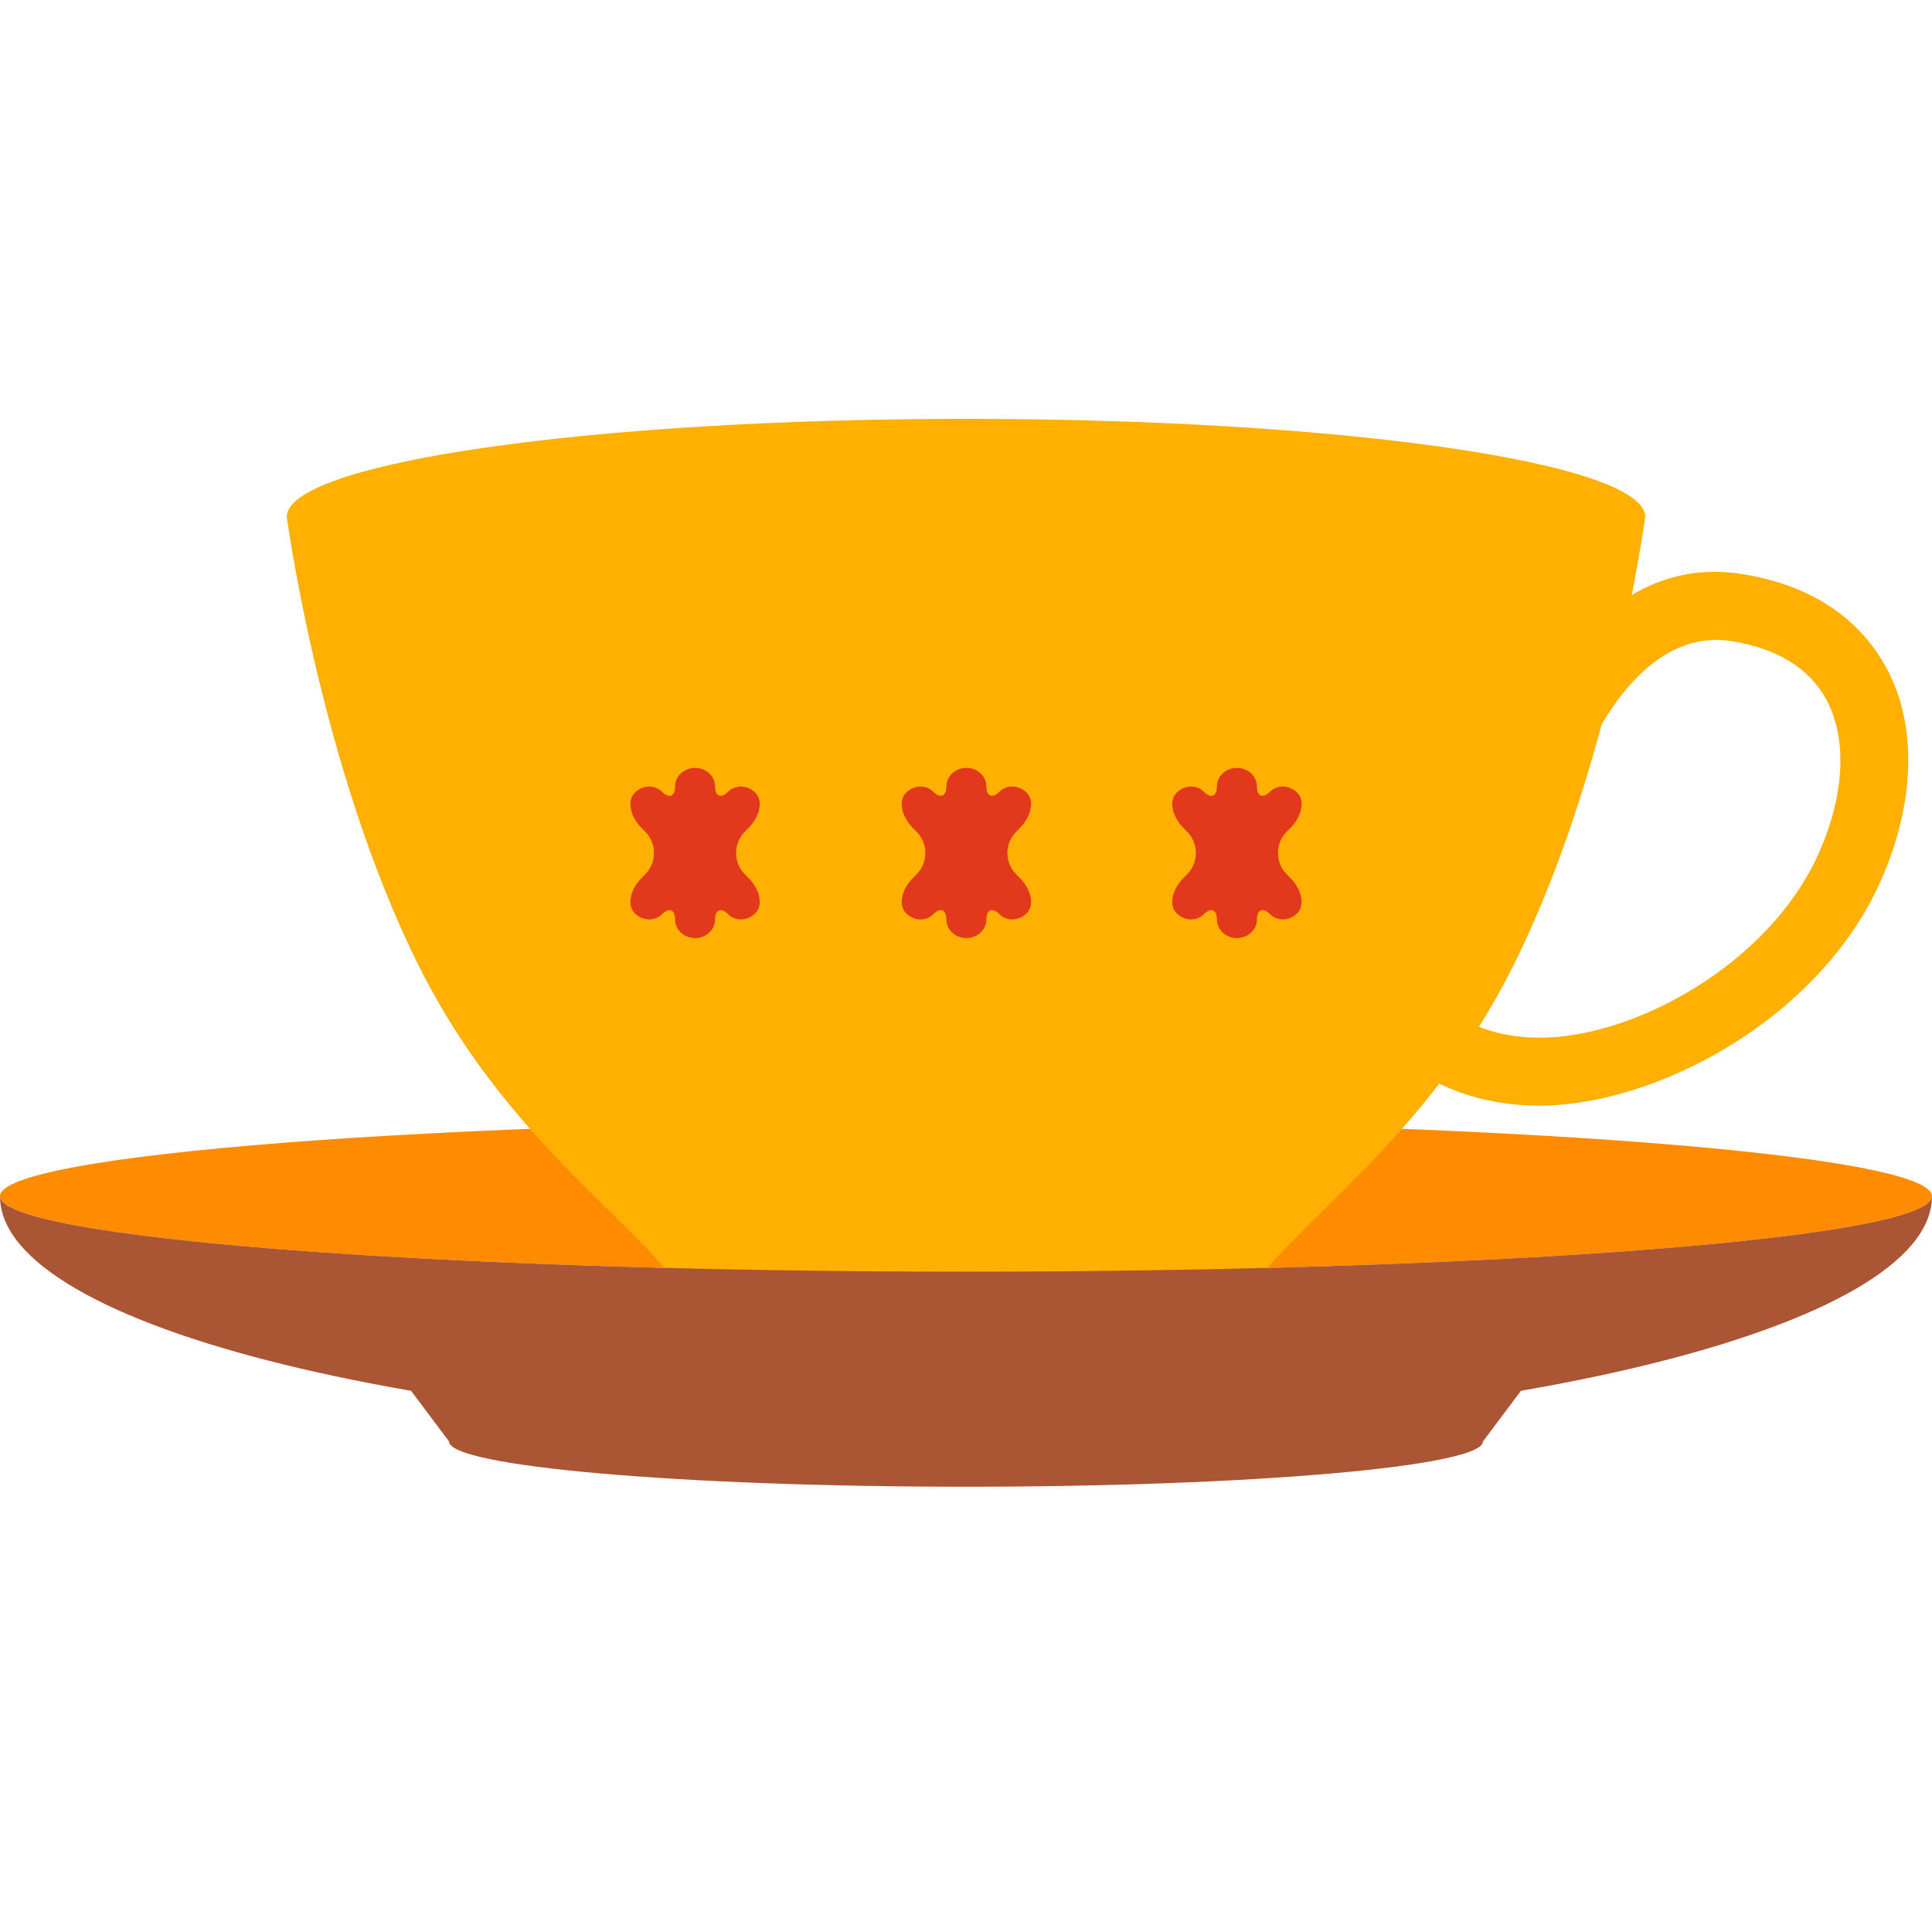
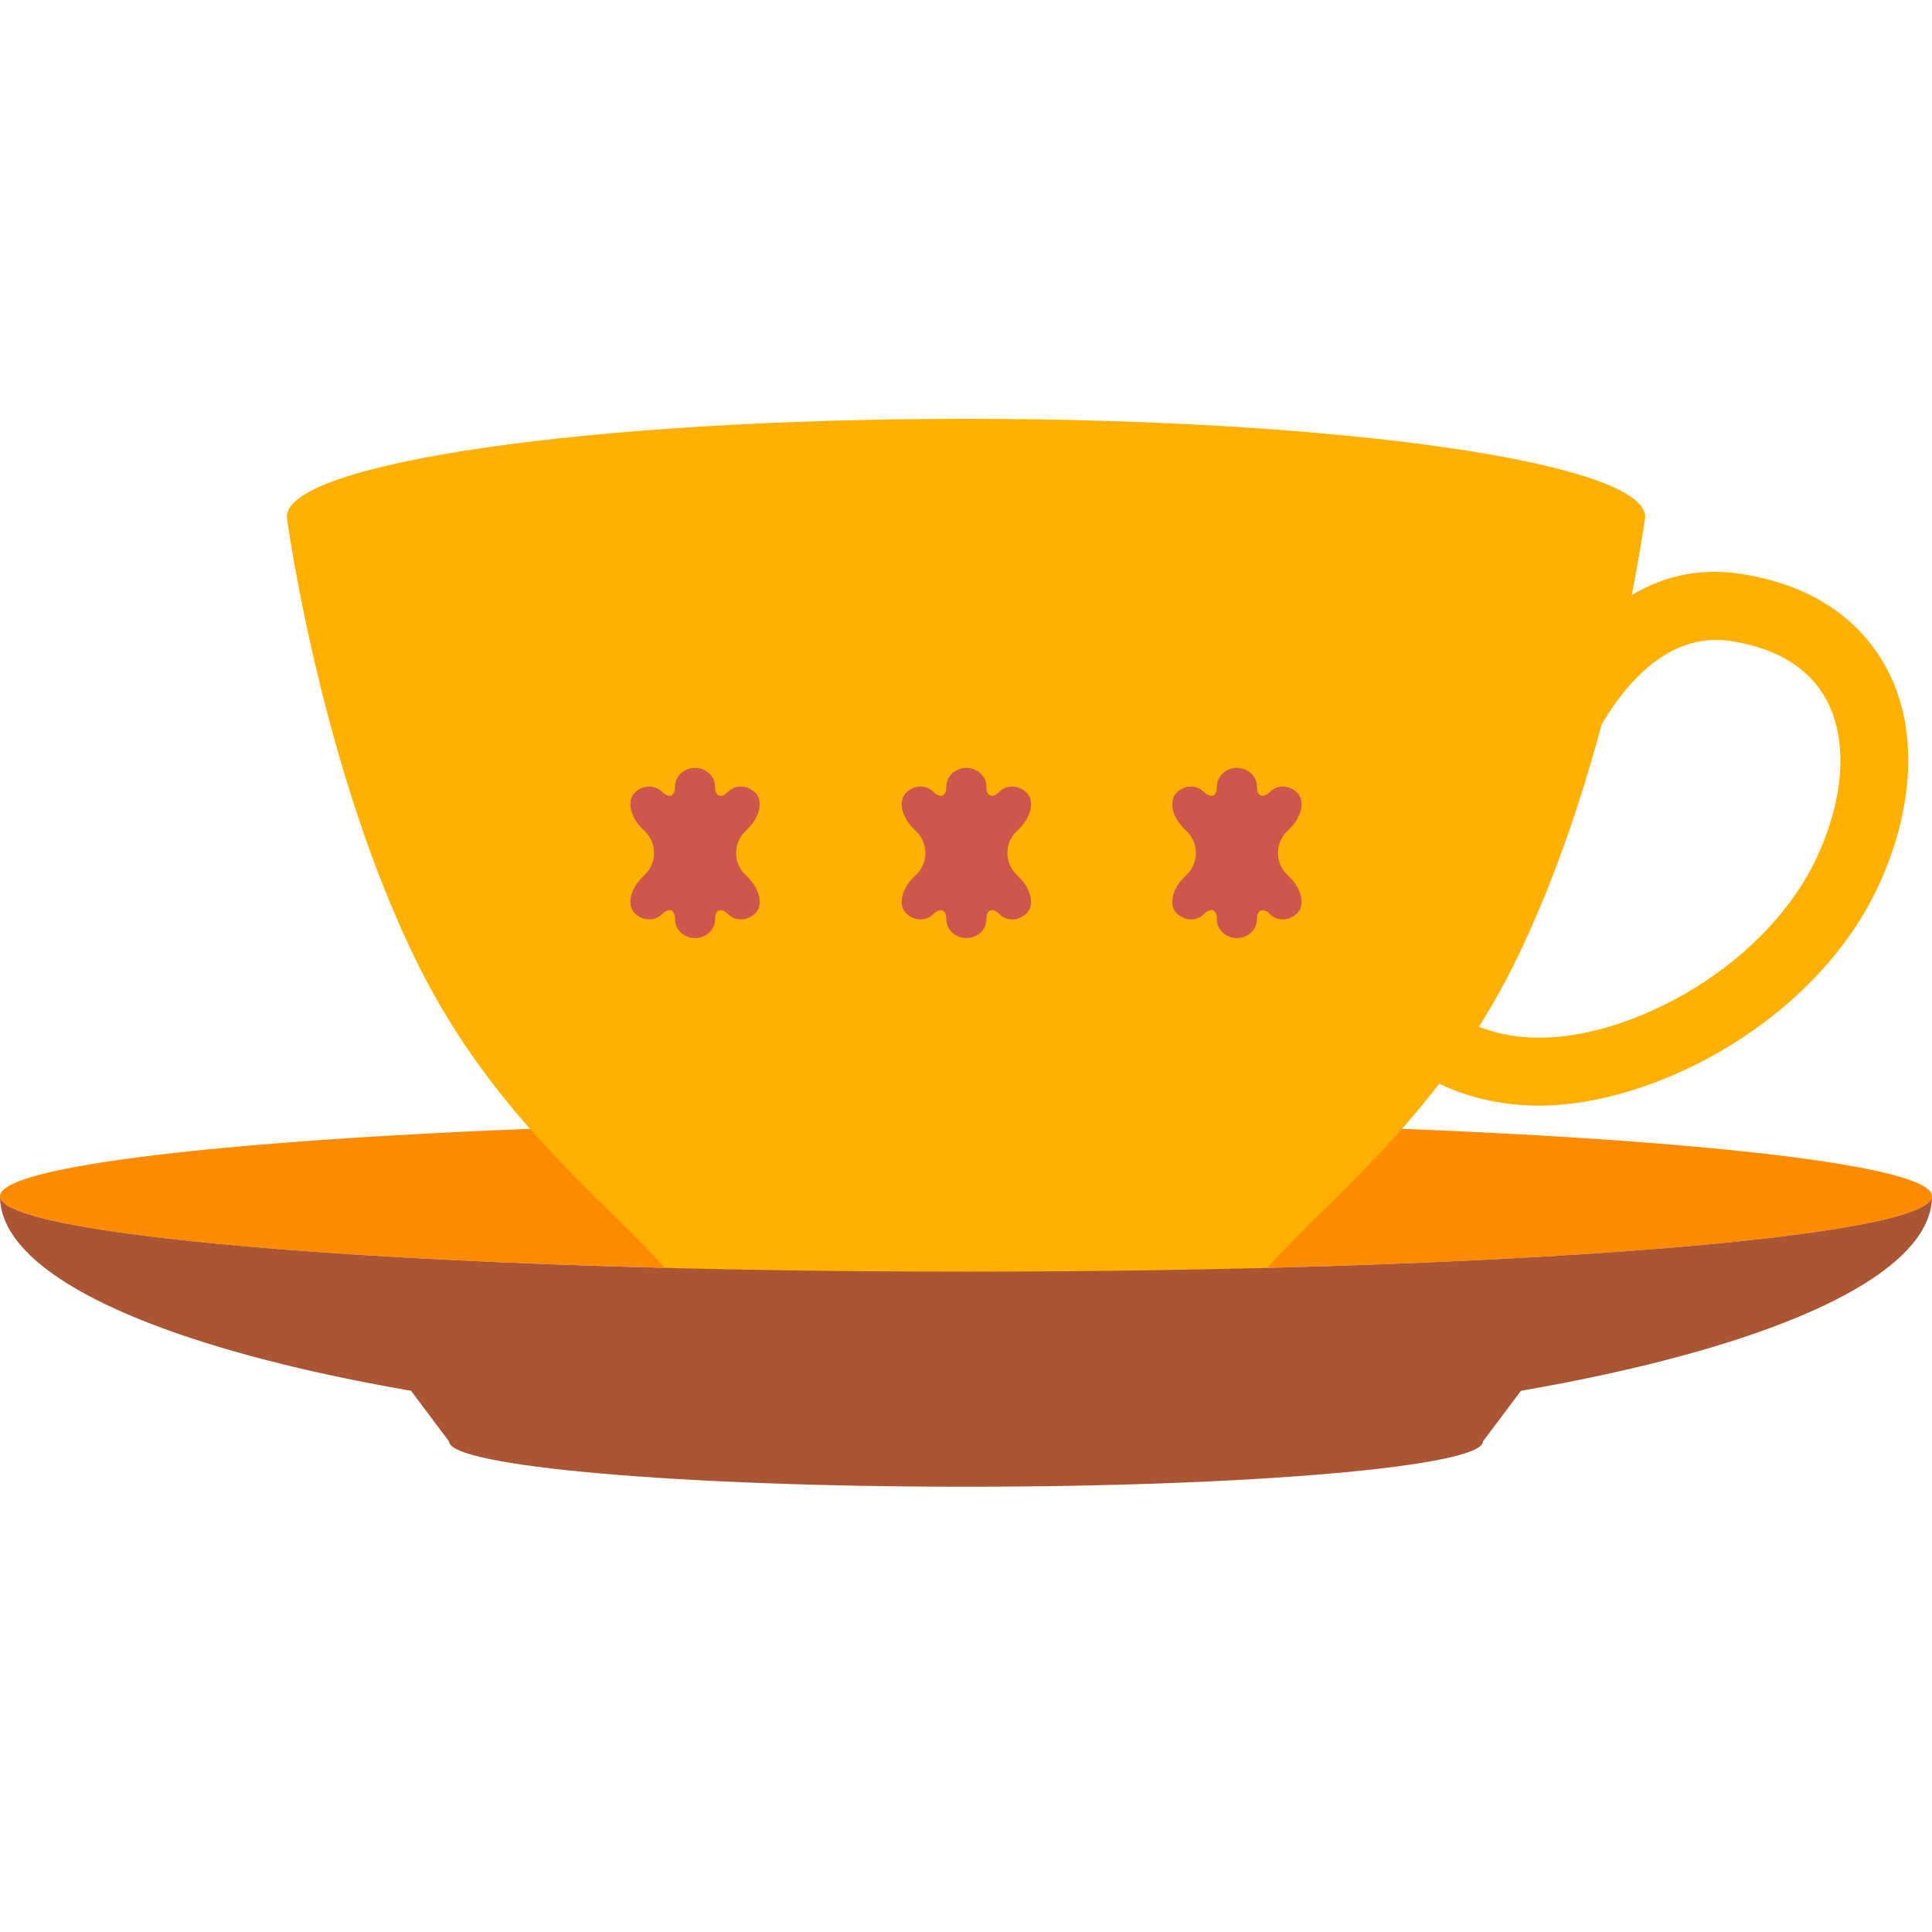
<svg xmlns="http://www.w3.org/2000/svg" version="1.1" x="0" y="0" viewBox="0 0 512 512" xml:space="preserve">
  <style type="text/css">.st0{fill:#ffb000}.st2{fill:#a53}</style>
  <path class="st0" d="M408 293c-33.4 0-46.8-23.1-47.3-24.1l15.7-8.8c.3.5 9.1 14.9 31.7 14.9 25.1 0 60.8-19.6 73.8-48.7 7-15.6 7.7-30.5 2.1-40.9-4.6-8.4-13.1-13.6-25.2-15.5-27.5-4.3-41.4 37-41.6 37.4l-17.1-5.6c.8-2.3 18.9-56.2 61.4-49.6 22.4 3.5 33.2 15.3 38.3 24.7 8.4 15.3 7.8 36.1-1.5 56.9-16.4 36.6-59.6 59.3-90.3 59.3z" />
  <ellipse cx="256" cy="317" rx="256" ry="20" fill="#ff8b00" />
  <path class="st0" d="M256 111c-99.4 0-180 11.6-180 26 0 0 9 67 35 119s66 72 75 95h140c9-23 49-43 75-95s35-119 35-119c0-14.4-80.6-26-180-26z" />
  <path class="st2" d="M256 337c-141.4 0-256-9-256-20 0 34.8 114.6 63 256 63s256-28.2 256-63c0 11-114.6 20-256 20z" />
  <ellipse class="st2" cx="256" cy="382" rx="137" ry="12" />
  <path class="st2" d="M104 362l15 20h13l100-20zm304 0l-15 20h-13l-100-20z" />
-   <path d="M341 220.4c-3.1 3.1-3.1 8.2 0 11.3l.9.9c3.1 3.1 4 7.3 1.9 9.4-2.1 2.1-5.3 2.2-7.2.3s-3.5-1.3-3.5 1.4-2.4 4.9-5.3 4.9-5.3-2.2-5.3-4.9-1.6-3.3-3.5-1.4-5.1 1.8-7.2-.3c-2.1-2.1-1.2-6.3 1.9-9.4l.9-.9c3.1-3.1 3.1-8.2 0-11.3l-.9-.9c-3.1-3.1-4-7.3-1.9-9.4 2.1-2.1 5.3-2.2 7.2-.3s3.5 1.3 3.5-1.4 2.4-4.9 5.3-4.9 5.3 2.2 5.3 4.9 1.6 3.3 3.5 1.4 5.1-1.8 7.2.3c2.1 2.1 1.2 6.3-1.9 9.4l-.9.9zm-70.8-.9c3.1-3.1 4-7.3 1.9-9.4-2.1-2.1-5.3-2.2-7.2-.3-1.9 1.9-3.5 1.3-3.5-1.4s-2.4-4.9-5.3-4.9-5.3 2.2-5.3 4.9-1.6 3.3-3.5 1.4-5.1-1.8-7.2.3c-2.1 2.1-1.2 6.3 1.9 9.4l.9.9c3.1 3.1 3.1 8.2 0 11.3l-.9.9c-3.1 3.1-4 7.3-1.9 9.4 2.1 2.1 5.3 2.2 7.2.3s3.5-1.3 3.5 1.4 2.4 4.9 5.3 4.9 5.3-2.2 5.3-4.9 1.6-3.3 3.5-1.4 5.1 1.8 7.2-.3c2.1-2.1 1.2-6.3-1.9-9.4l-.9-.9c-3.1-3.1-3.1-8.2 0-11.3l.9-.9zm-71.9 0c3.1-3.1 4-7.3 1.9-9.4-2.1-2.1-5.3-2.2-7.2-.3s-3.5 1.3-3.5-1.4-2.4-4.9-5.3-4.9-5.3 2.2-5.3 4.9-1.6 3.3-3.5 1.4-5.1-1.8-7.2.3c-2.1 2.1-1.2 6.3 1.9 9.4l.9.9c3.1 3.1 3.1 8.2 0 11.3l-.9.9c-3.1 3.1-4 7.3-1.9 9.4 2.1 2.1 5.3 2.2 7.2.3s3.5-1.3 3.5 1.4 2.4 4.9 5.3 4.9 5.3-2.2 5.3-4.9 1.6-3.3 3.5-1.4 5.1 1.8 7.2-.3c2.1-2.1 1.2-6.3-1.9-9.4l-.9-.9c-3.1-3.1-3.1-8.2 0-11.3l.9-.9z" fill="#e2381b" />
+   <path d="M341 220.4c-3.1 3.1-3.1 8.2 0 11.3l.9.9c3.1 3.1 4 7.3 1.9 9.4-2.1 2.1-5.3 2.2-7.2.3s-3.5-1.3-3.5 1.4-2.4 4.9-5.3 4.9-5.3-2.2-5.3-4.9-1.6-3.3-3.5-1.4-5.1 1.8-7.2-.3c-2.1-2.1-1.2-6.3 1.9-9.4l.9-.9c3.1-3.1 3.1-8.2 0-11.3l-.9-.9c-3.1-3.1-4-7.3-1.9-9.4 2.1-2.1 5.3-2.2 7.2-.3s3.5 1.3 3.5-1.4 2.4-4.9 5.3-4.9 5.3 2.2 5.3 4.9 1.6 3.3 3.5 1.4 5.1-1.8 7.2.3c2.1 2.1 1.2 6.3-1.9 9.4l-.9.9zm-70.8-.9c3.1-3.1 4-7.3 1.9-9.4-2.1-2.1-5.3-2.2-7.2-.3-1.9 1.9-3.5 1.3-3.5-1.4s-2.4-4.9-5.3-4.9-5.3 2.2-5.3 4.9-1.6 3.3-3.5 1.4-5.1-1.8-7.2.3c-2.1 2.1-1.2 6.3 1.9 9.4l.9.9c3.1 3.1 3.1 8.2 0 11.3l-.9.9c-3.1 3.1-4 7.3-1.9 9.4 2.1 2.1 5.3 2.2 7.2.3s3.5-1.3 3.5 1.4 2.4 4.9 5.3 4.9 5.3-2.2 5.3-4.9 1.6-3.3 3.5-1.4 5.1 1.8 7.2-.3c2.1-2.1 1.2-6.3-1.9-9.4l-.9-.9c-3.1-3.1-3.1-8.2 0-11.3l.9-.9zm-71.9 0c3.1-3.1 4-7.3 1.9-9.4-2.1-2.1-5.3-2.2-7.2-.3s-3.5 1.3-3.5-1.4-2.4-4.9-5.3-4.9-5.3 2.2-5.3 4.9-1.6 3.3-3.5 1.4-5.1-1.8-7.2.3c-2.1 2.1-1.2 6.3 1.9 9.4l.9.9c3.1 3.1 3.1 8.2 0 11.3l-.9.9c-3.1 3.1-4 7.3-1.9 9.4 2.1 2.1 5.3 2.2 7.2.3s3.5-1.3 3.5 1.4 2.4 4.9 5.3 4.9 5.3-2.2 5.3-4.9 1.6-3.3 3.5-1.4 5.1 1.8 7.2-.3c2.1-2.1 1.2-6.3-1.9-9.4l-.9-.9c-3.1-3.1-3.1-8.2 0-11.3l.9-.9z" fill="#cc584c" />
</svg>
